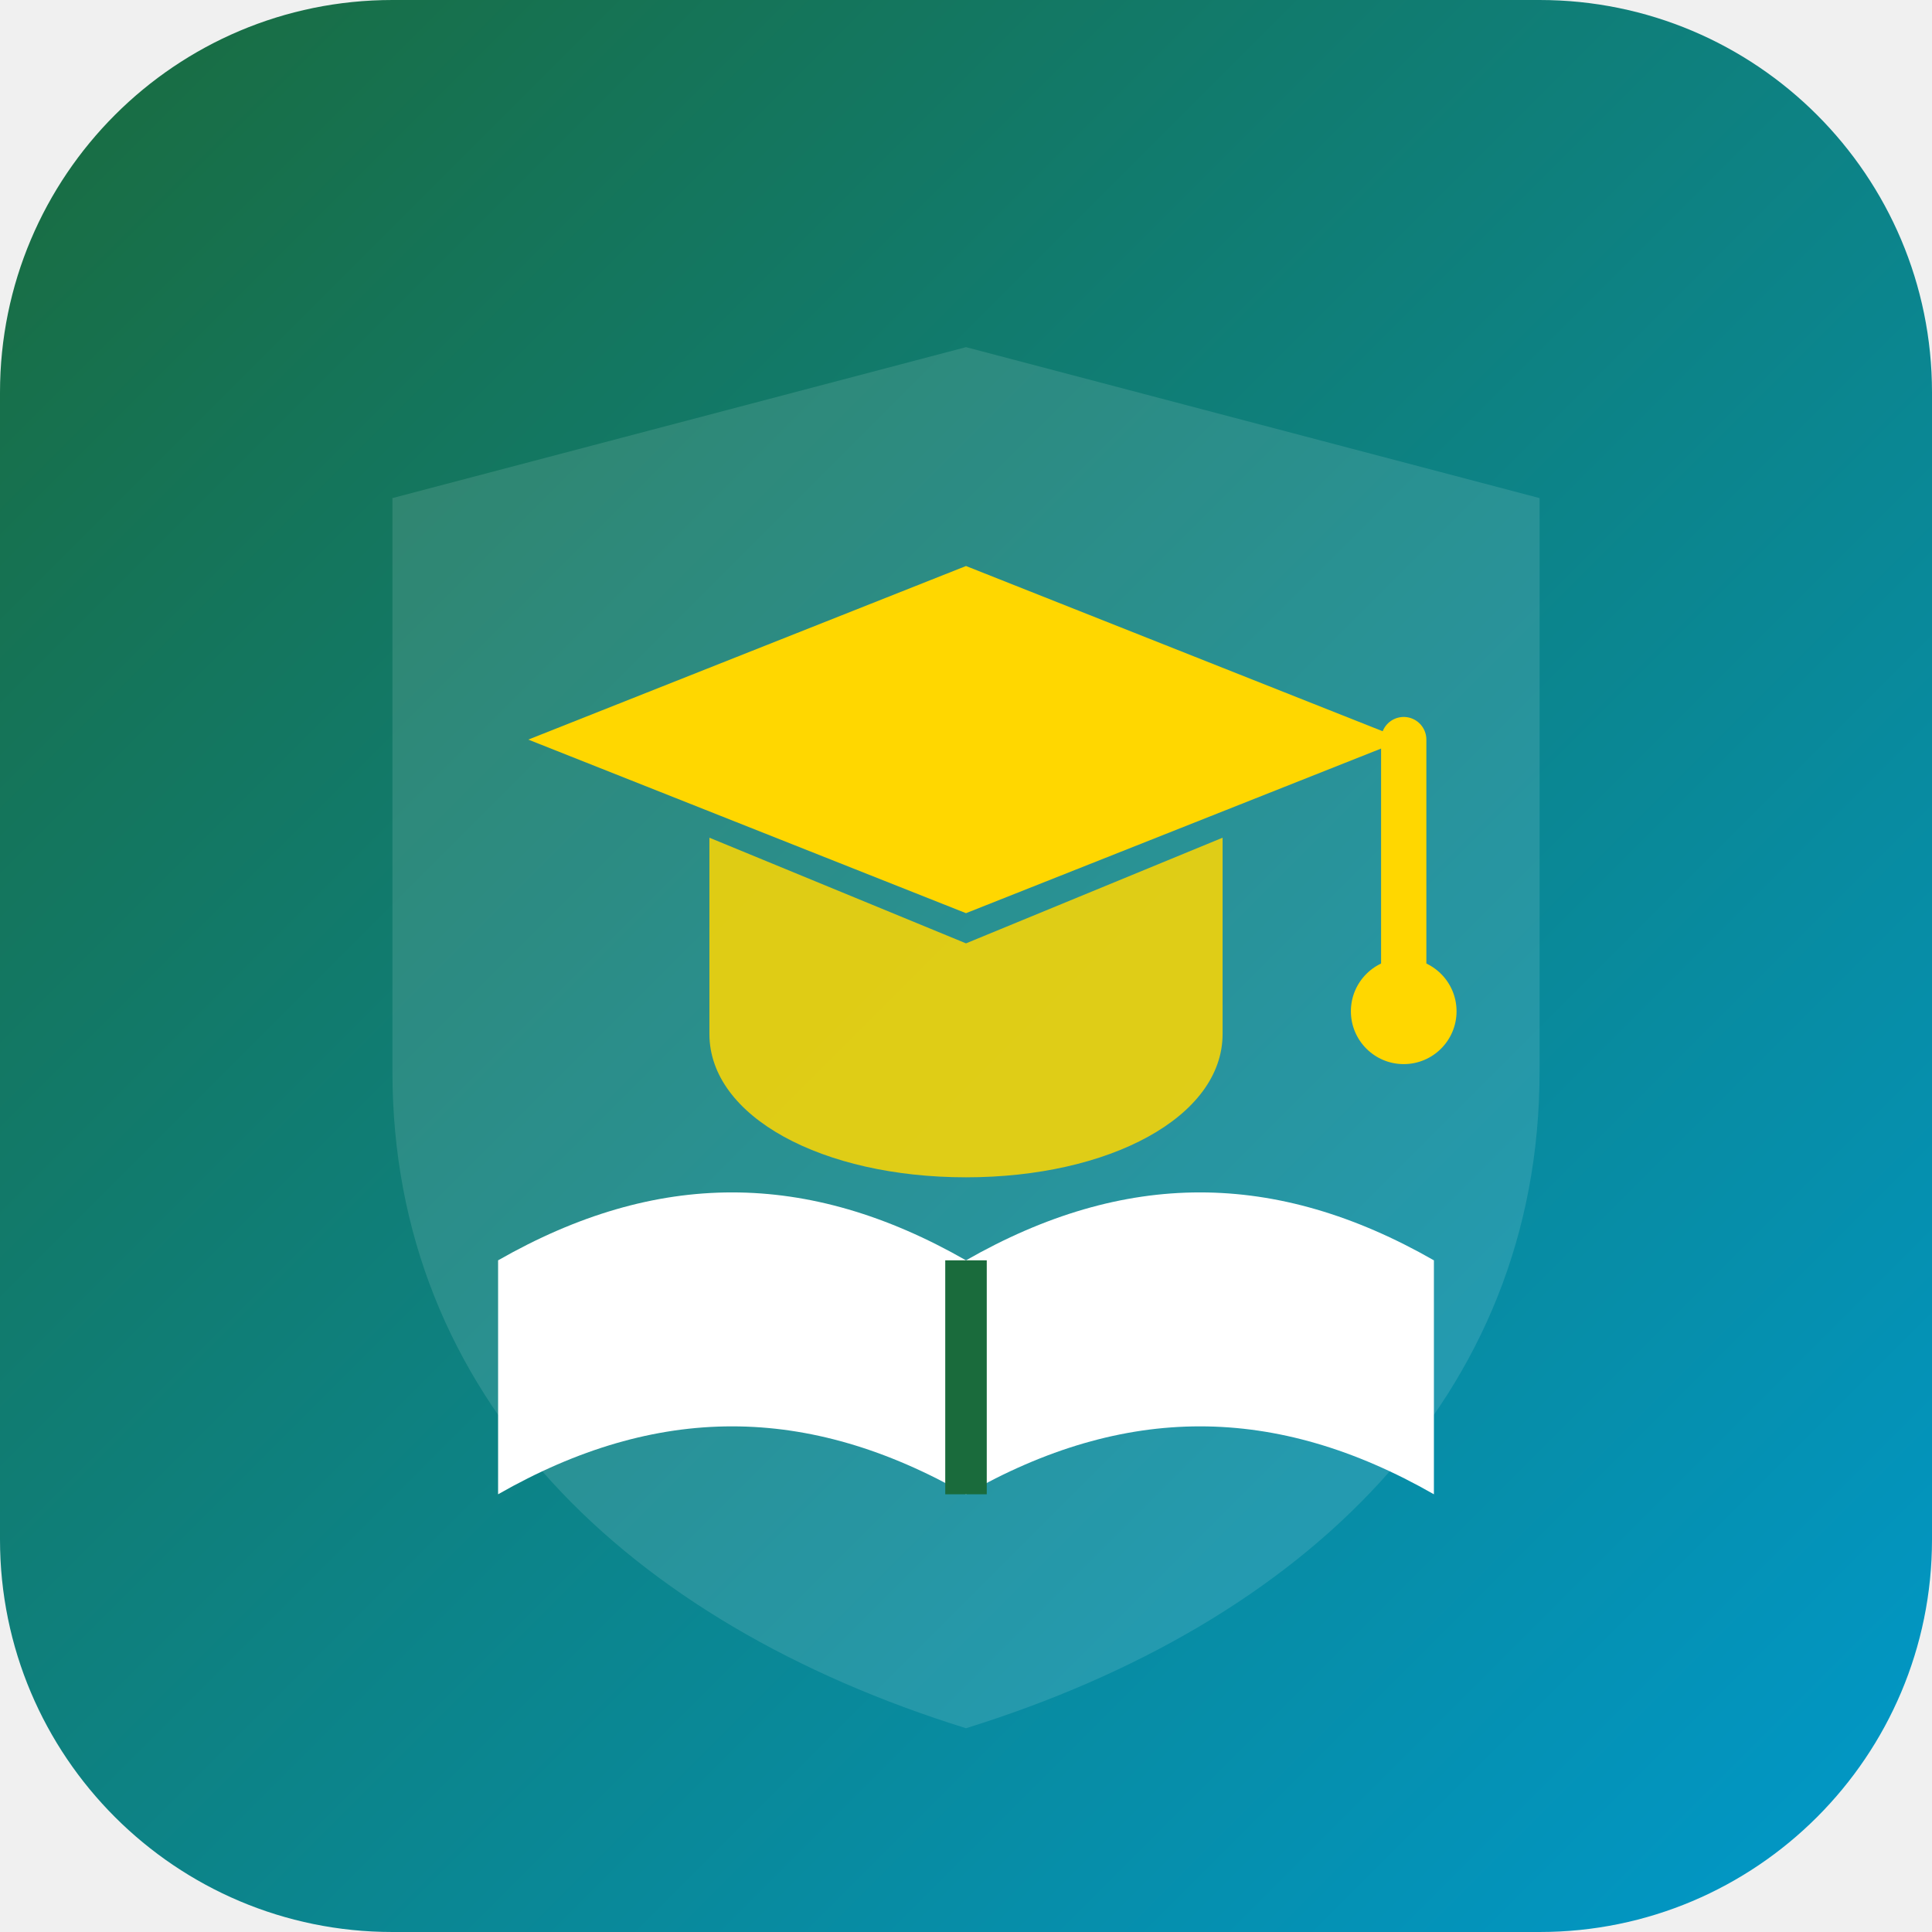
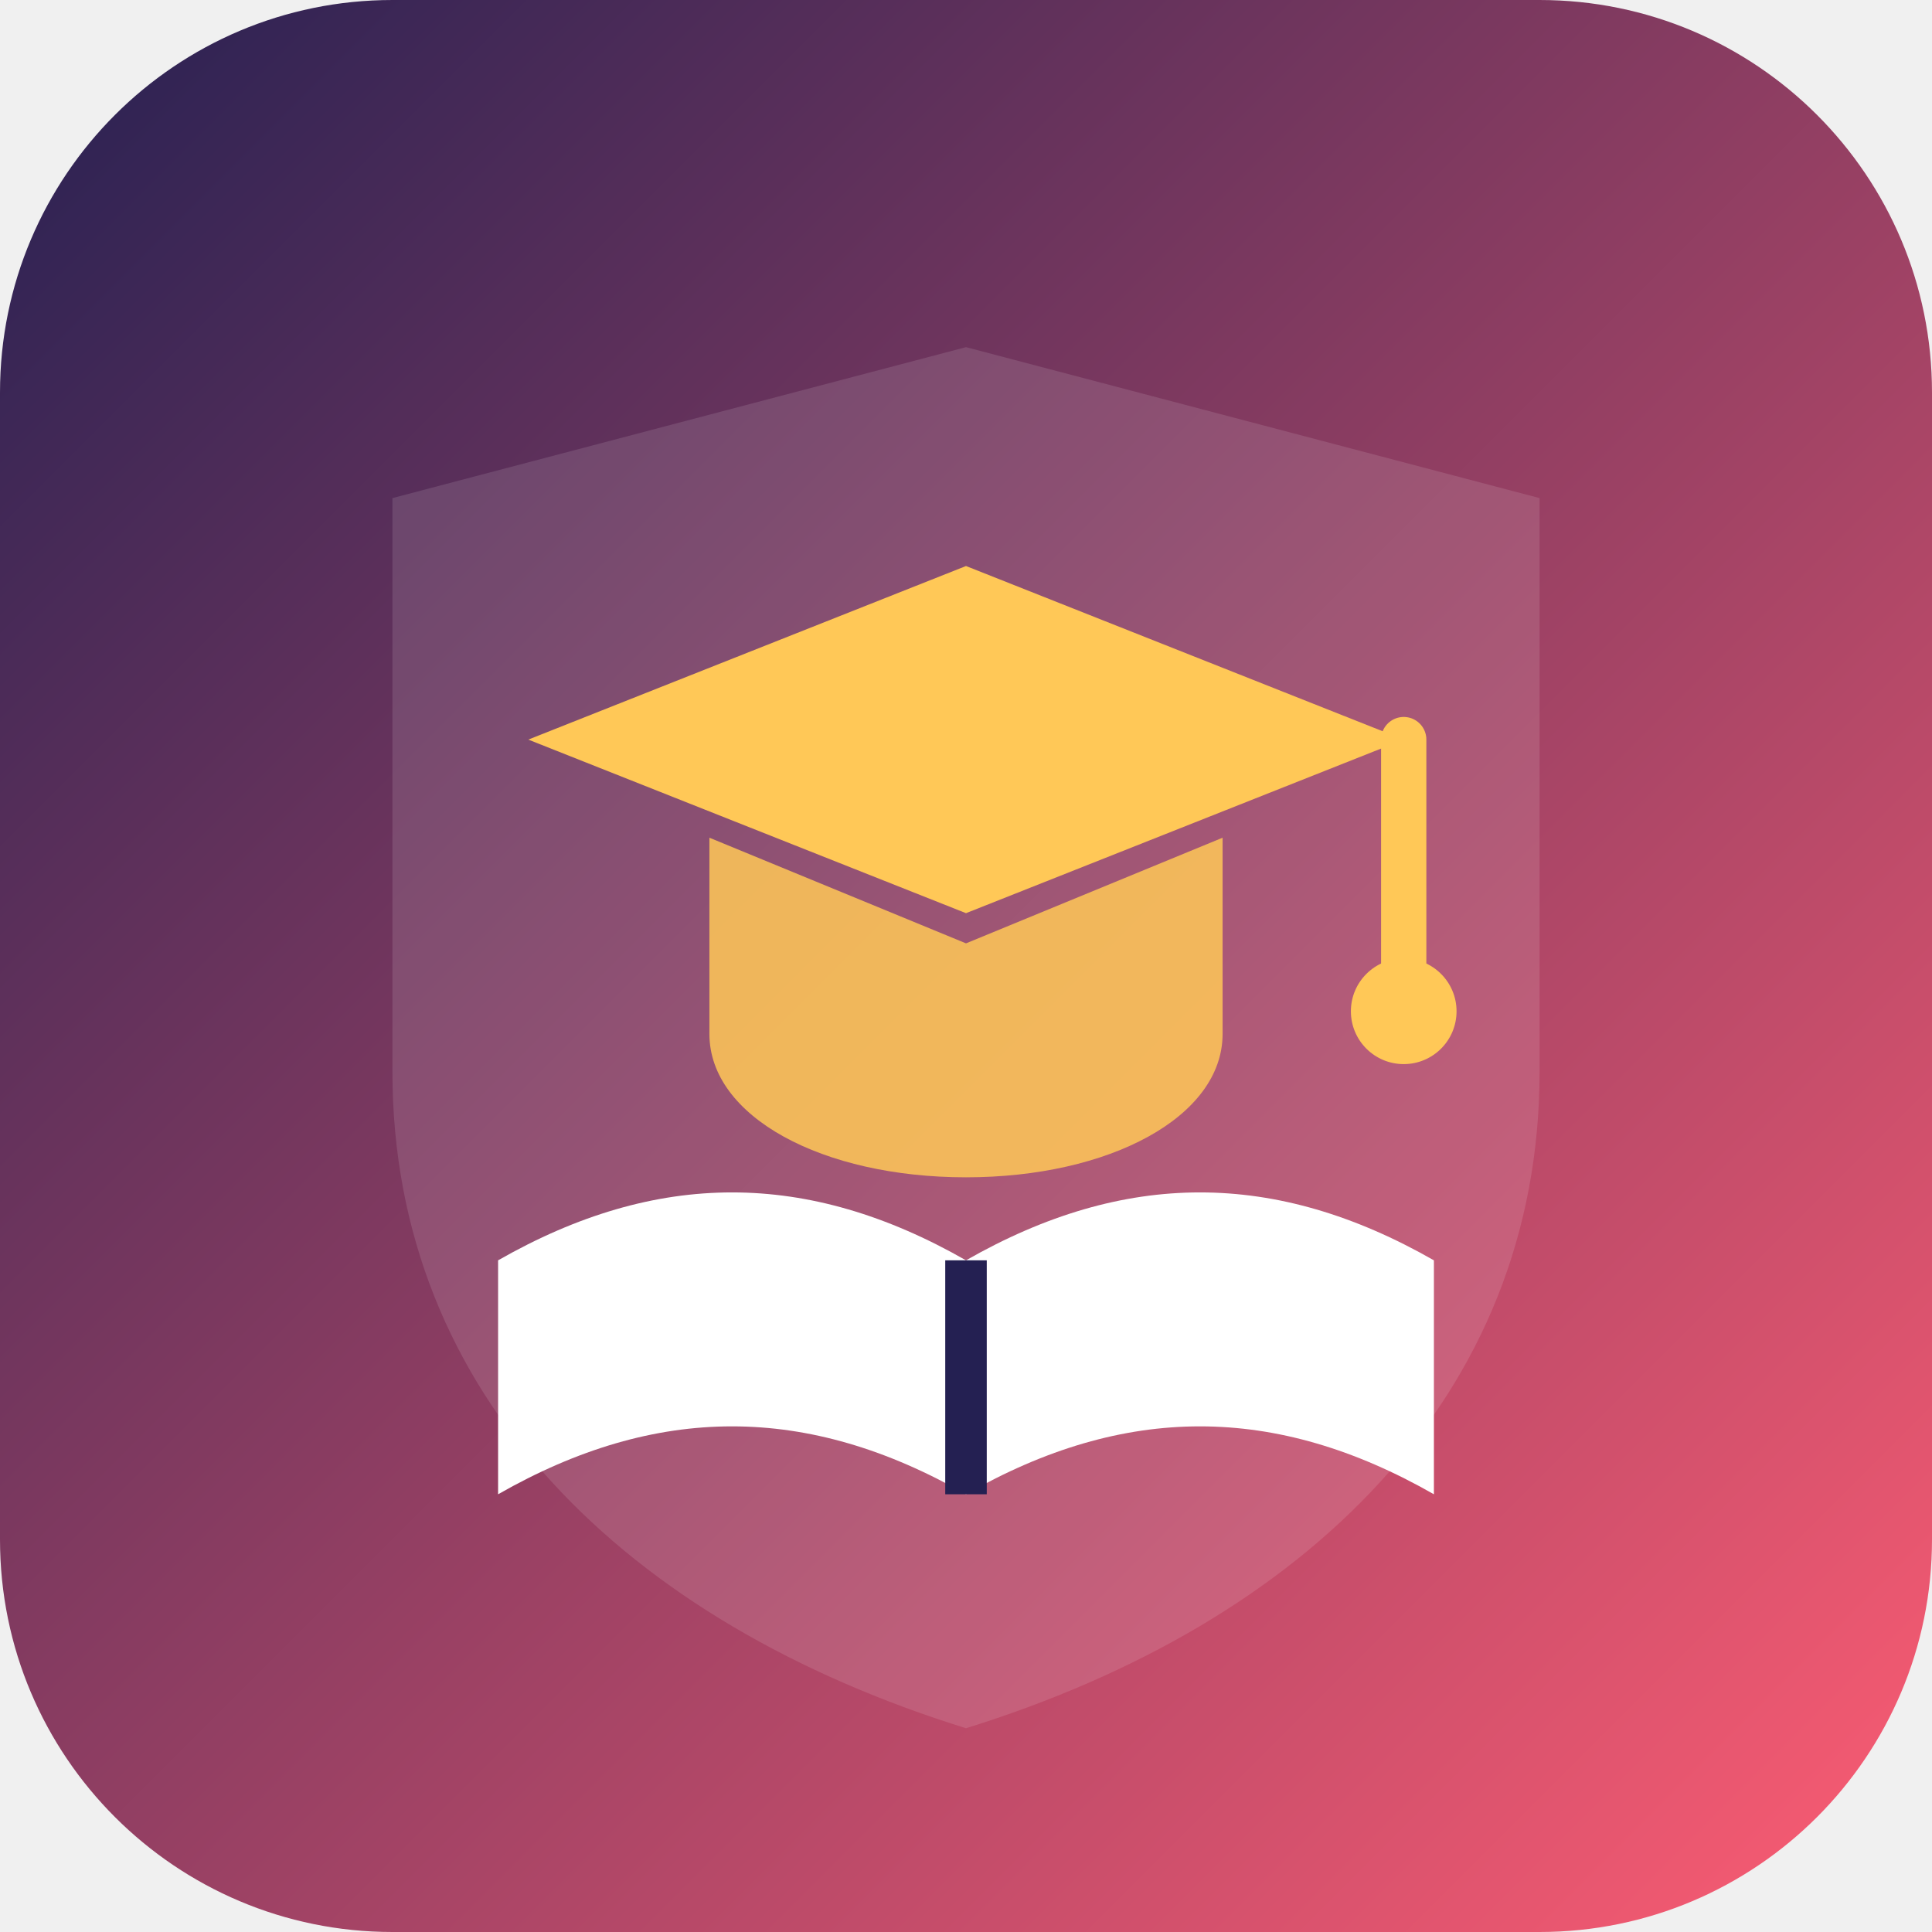
<svg xmlns="http://www.w3.org/2000/svg" viewBox="0 0 512 512" width="512" height="512">
  <defs>
    <linearGradient id="bg" x1="0" y1="0" x2="1" y2="1">
-       <stop offset="0%" stop-color="#1A6B3C" />
-       <stop offset="100%" stop-color="#0099CC" />
+       <stop offset="0%" stop-color="#242052" />
+       <stop offset="100%" stop-color="#FF5D73" />
    </linearGradient>
  </defs>
  <rect width="512" height="512" rx="104" fill="url(#bg)" />
  <path d="M256 92 408 132v152c0 86-62 146-152 174-90-28-152-88-152-174V132L256 92Z" fill="#ffffff" opacity="0.12" />
-   <path d="M256 150 372 196l-116 46-116-46 116-46Z" fill="#FFD700" />
-   <path d="M188 222v52c0 22 30 38 68 38s68-16 68-38v-52l-68 28-68-28Z" fill="#FFD700" opacity="0.85" />
-   <path d="M372 196v60" stroke="#FFD700" stroke-width="12" stroke-linecap="round" />
-   <circle cx="372" cy="268" r="14" fill="#FFD700" />
+   <path d="M256 150 372 196l-116 46-116-46 116-46Z" fill="#FFC857" />
+   <path d="M188 222v52c0 22 30 38 68 38s68-16 68-38v-52l-68 28-68-28Z" fill="#FFC857" opacity="0.85" />
+   <path d="M372 196v60" stroke="#FFC857" stroke-width="12" stroke-linecap="round" />
+   <circle cx="372" cy="268" r="14" fill="#FFC857" />
  <path d="M132 334c42-24 82-24 124 0 42-24 82-24 124 0v62c-42-24-82-24-124 0-42-24-82-24-124 0v-62Z" fill="#ffffff" />
-   <path d="M256 334v62" stroke="#1A6B3C" stroke-width="11" />
+   <path d="M256 334v62" stroke="#242052" stroke-width="11" />
</svg>
